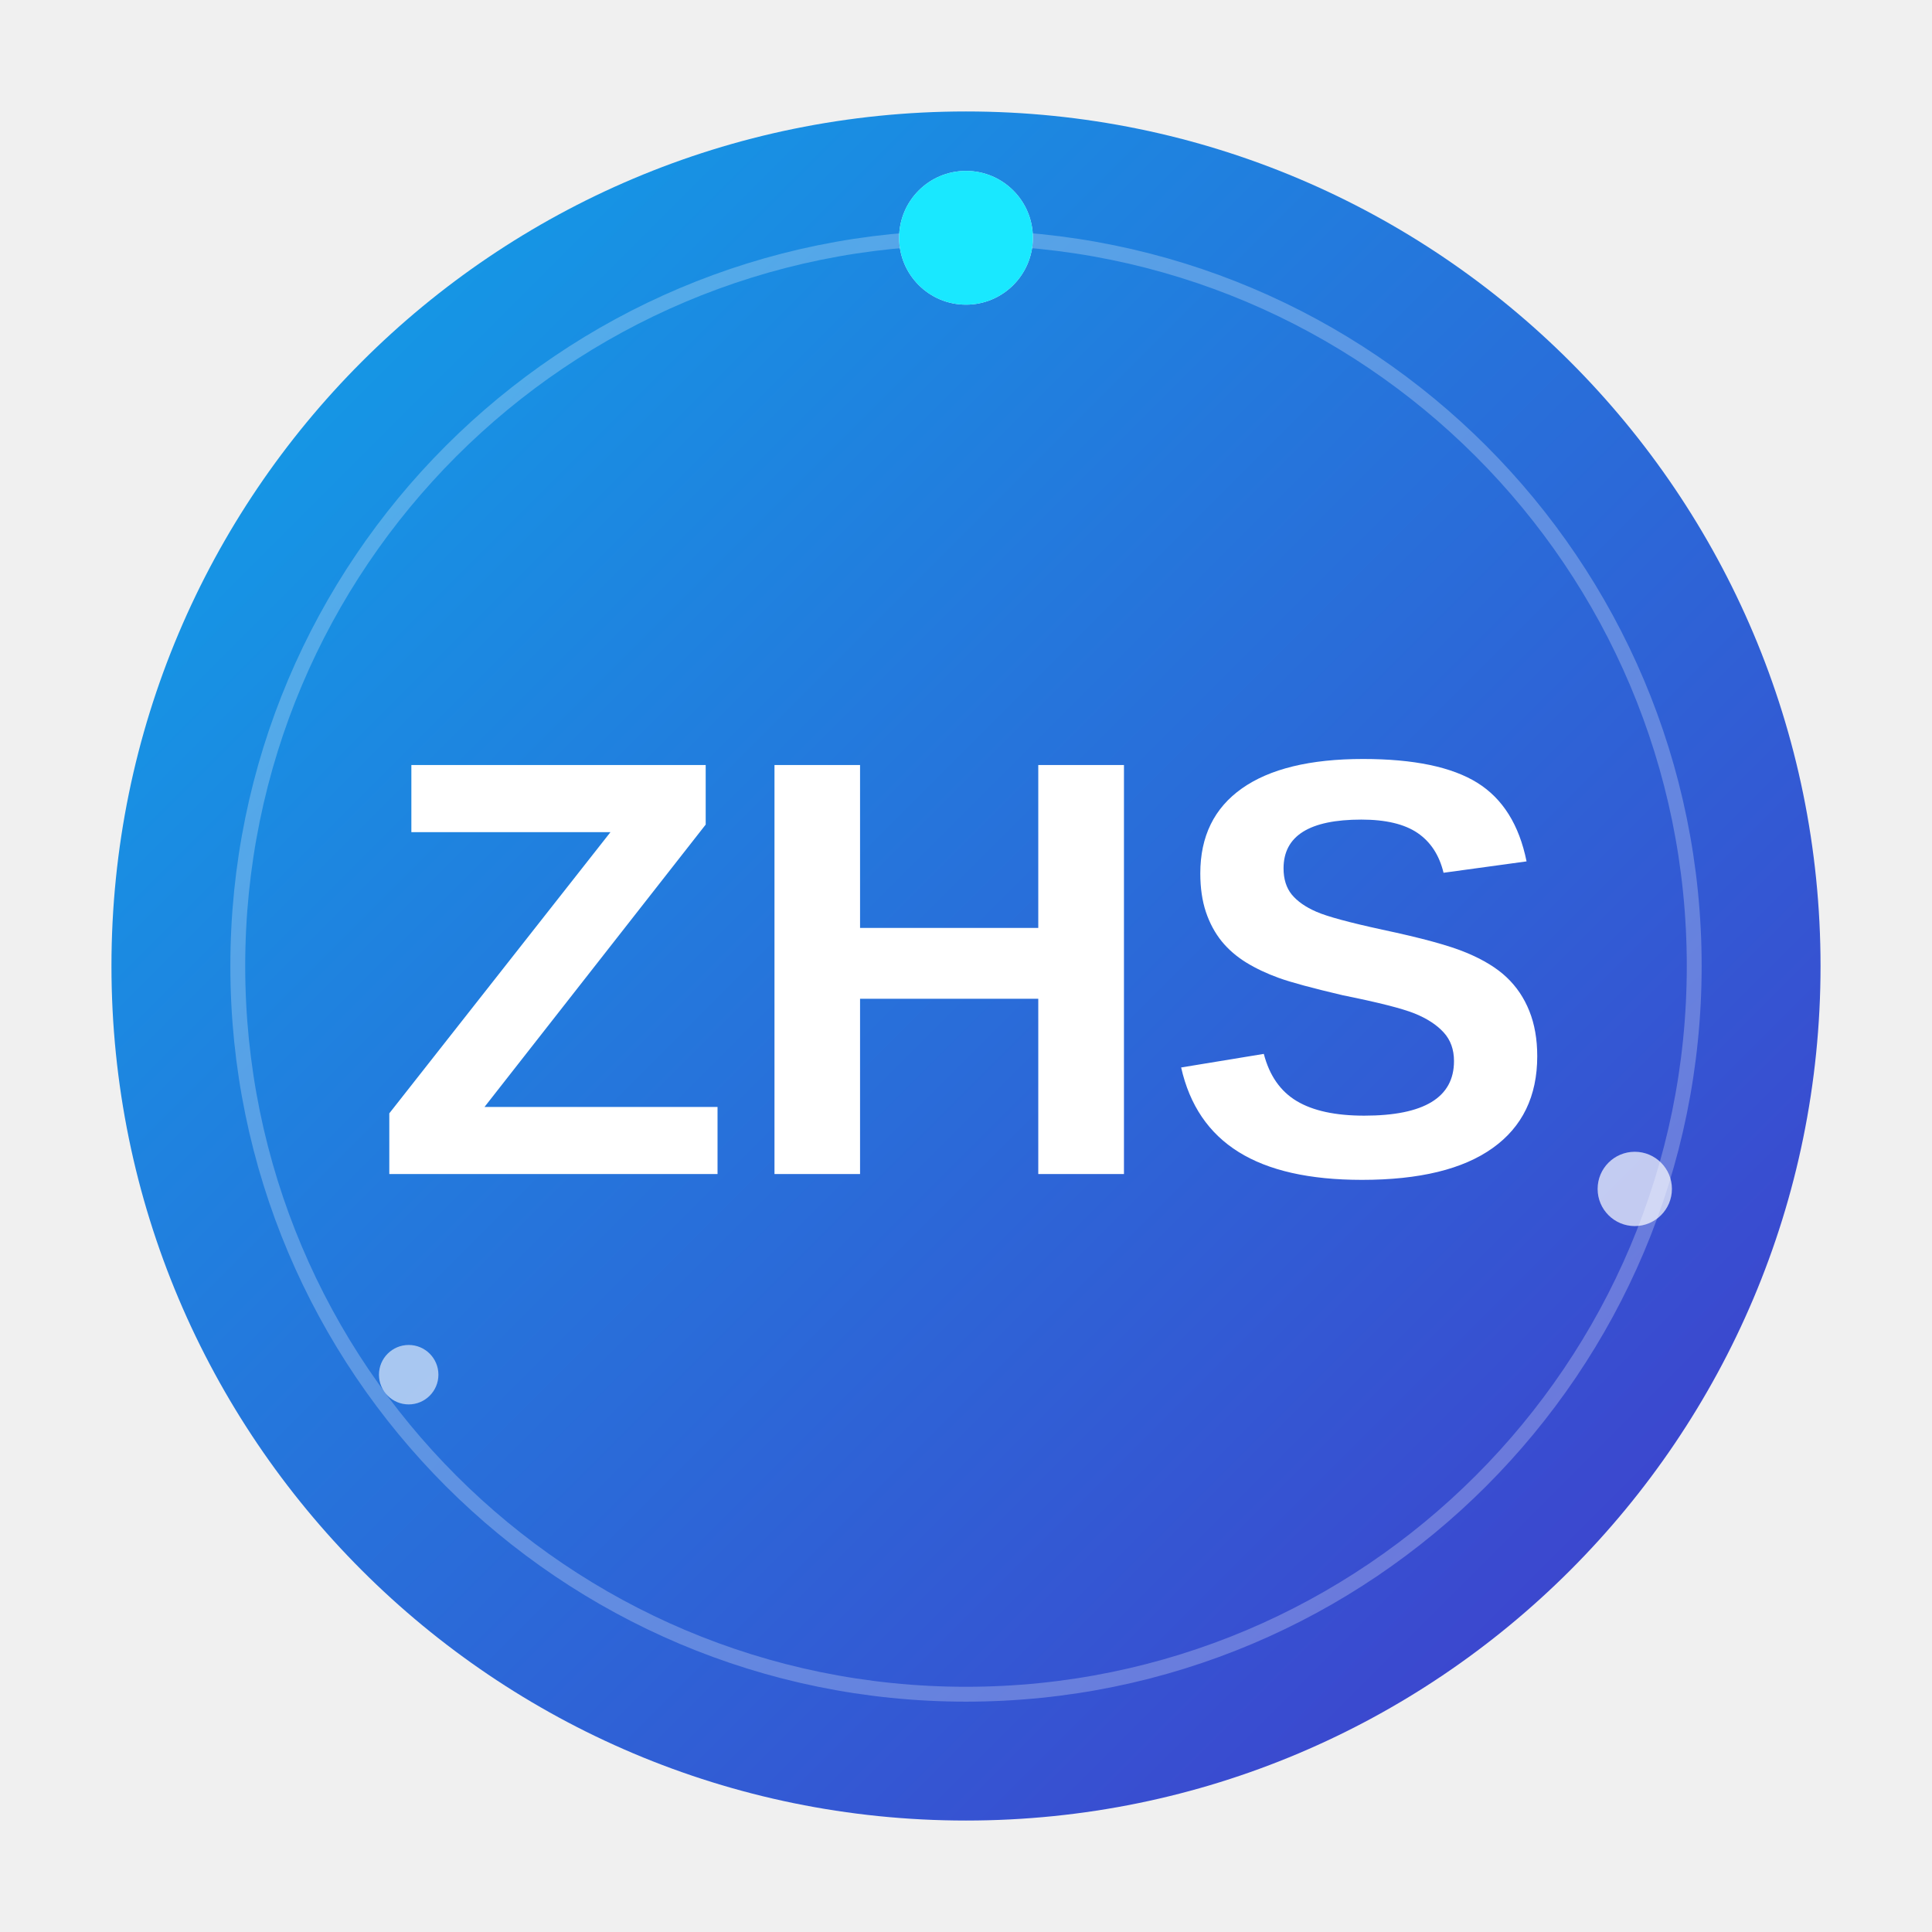
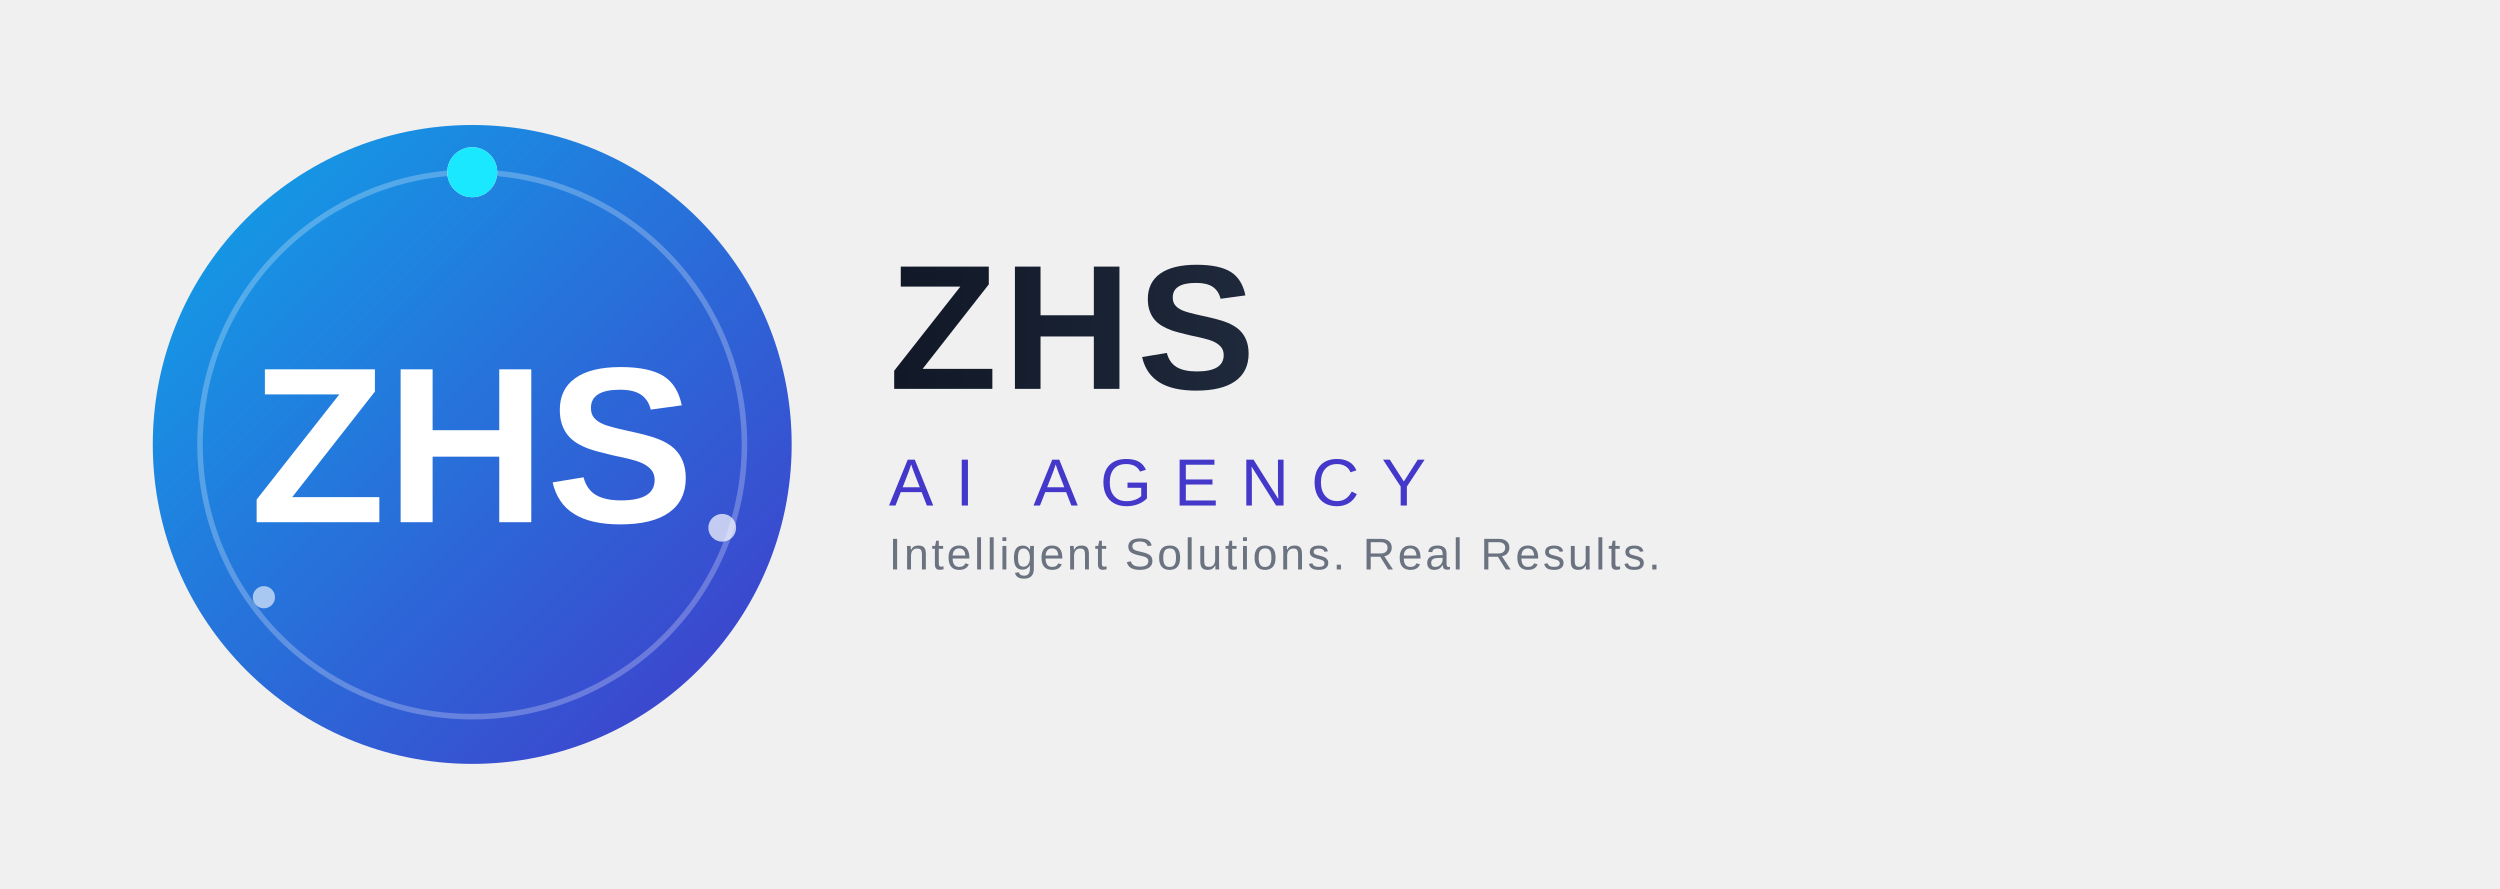
- <svg xmlns="http://www.w3.org/2000/svg" viewBox="40 30 260 260" fill="none">
+ <svg xmlns="http://www.w3.org/2000/svg" viewBox="0 0 900 320" role="img" aria-label="ZHS AI Agency">
  <defs>
    <linearGradient id="badgeGrad" x1="0%" y1="0%" x2="100%" y2="100%">
      <stop offset="0%" stop-color="#0EA5E9" />
      <stop offset="100%" stop-color="#4338CA" />
+     </linearGradient>
+     <linearGradient id="letterGrad" x1="0%" y1="0%" x2="100%" y2="0%">
+       <stop offset="0%" stop-color="#111827" />
+       <stop offset="100%" stop-color="#1E293B" />
    </linearGradient>
  </defs>
  <g transform="translate(50,40)">
    <circle cx="120" cy="120" r="115" fill="url(#badgeGrad)" />
    <ellipse cx="120" cy="120" rx="98" ry="98" fill="none" stroke="#ffffff" stroke-opacity="0.25" stroke-width="2" />
    <circle cx="120" cy="22" r="9" fill="#ffffff" />
    <circle cx="120" cy="22" r="9" fill="#00E5FF" opacity="0.9" />
    <circle cx="210" cy="150" r="5" fill="#ffffff" opacity="0.7" />
    <circle cx="45" cy="175" r="4" fill="#ffffff" opacity="0.6" />
    <text x="120" y="148" text-anchor="middle" font-family="Arial, Helvetica, sans-serif" font-weight="800" font-size="80" fill="#ffffff">ZHS</text>
  </g>
+   <g transform="translate(320,140)">
+     <text x="0" y="0" font-family="Arial, Helvetica, sans-serif" font-weight="800" font-size="64" fill="url(#letterGrad)" letter-spacing="2">ZHS</text>
+     <text x="0" y="42" font-family="Arial, Helvetica, sans-serif" font-weight="500" font-size="24" fill="#4338CA" letter-spacing="8">AI  AGENCY</text>
+   </g>
+   <text x="320" y="205" font-family="Arial, Helvetica, sans-serif" font-weight="400" font-size="16" fill="#6B7280" letter-spacing="1">Intelligent Solutions. Real Results.</text>
</svg>
